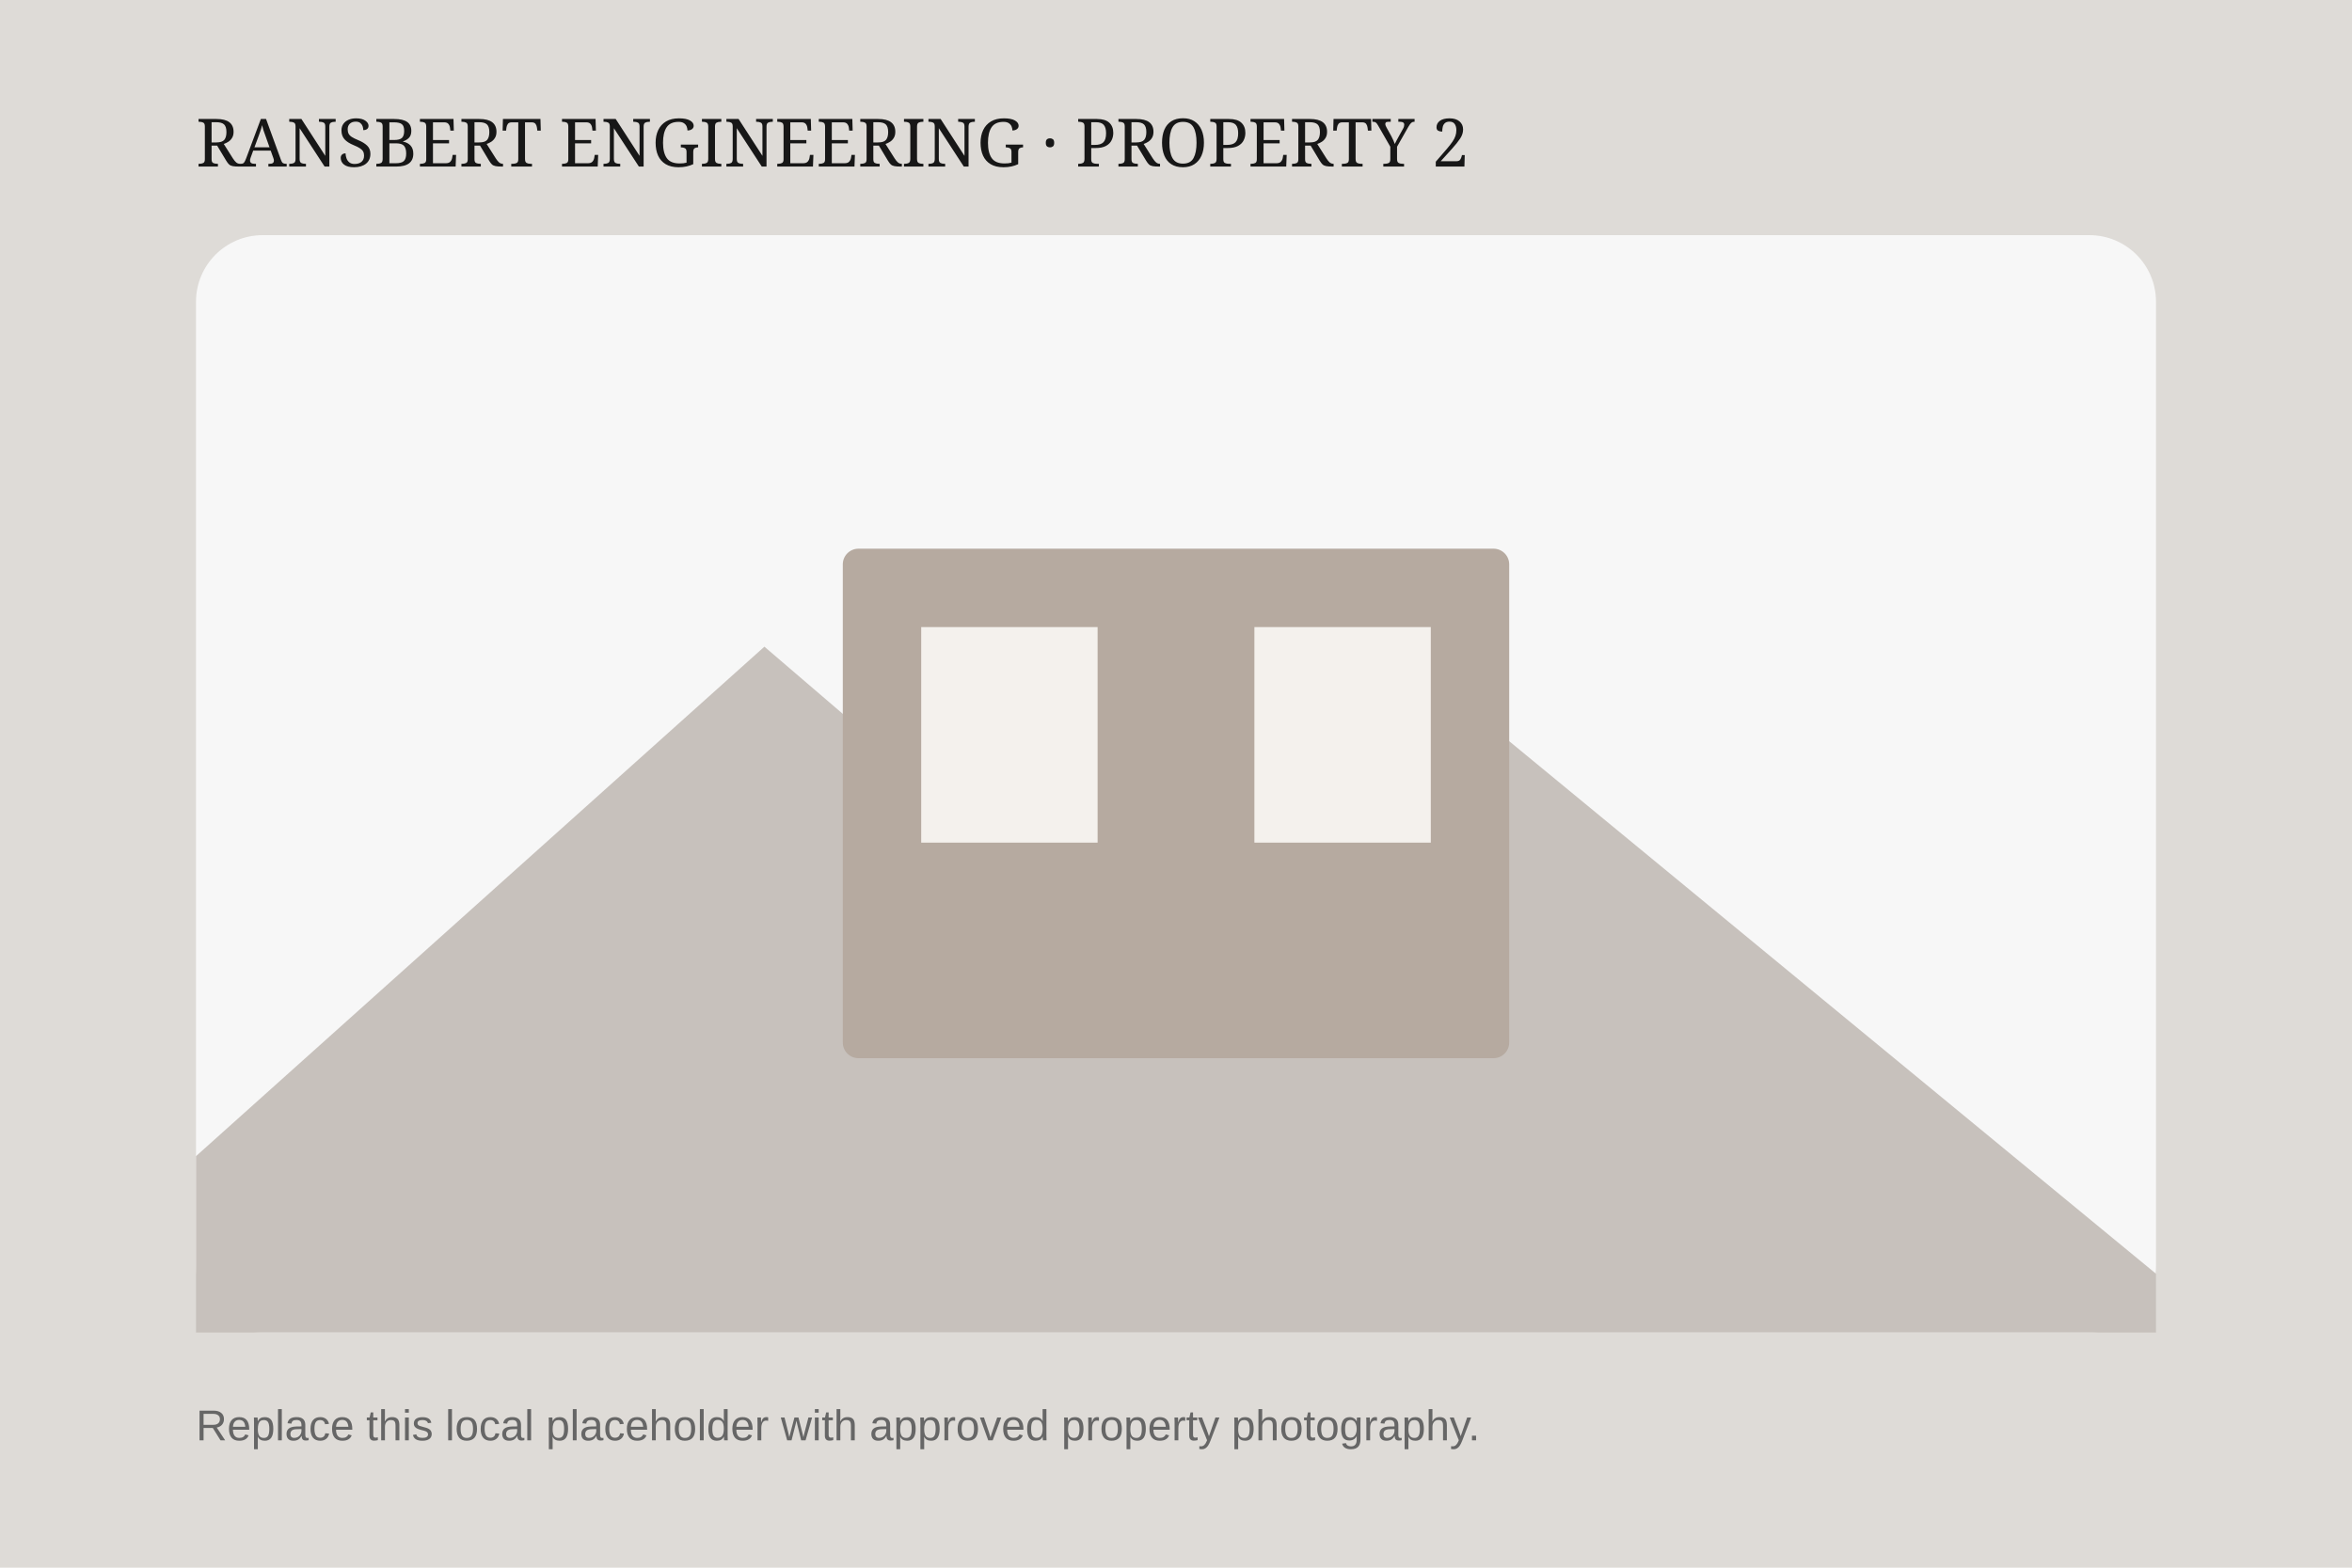
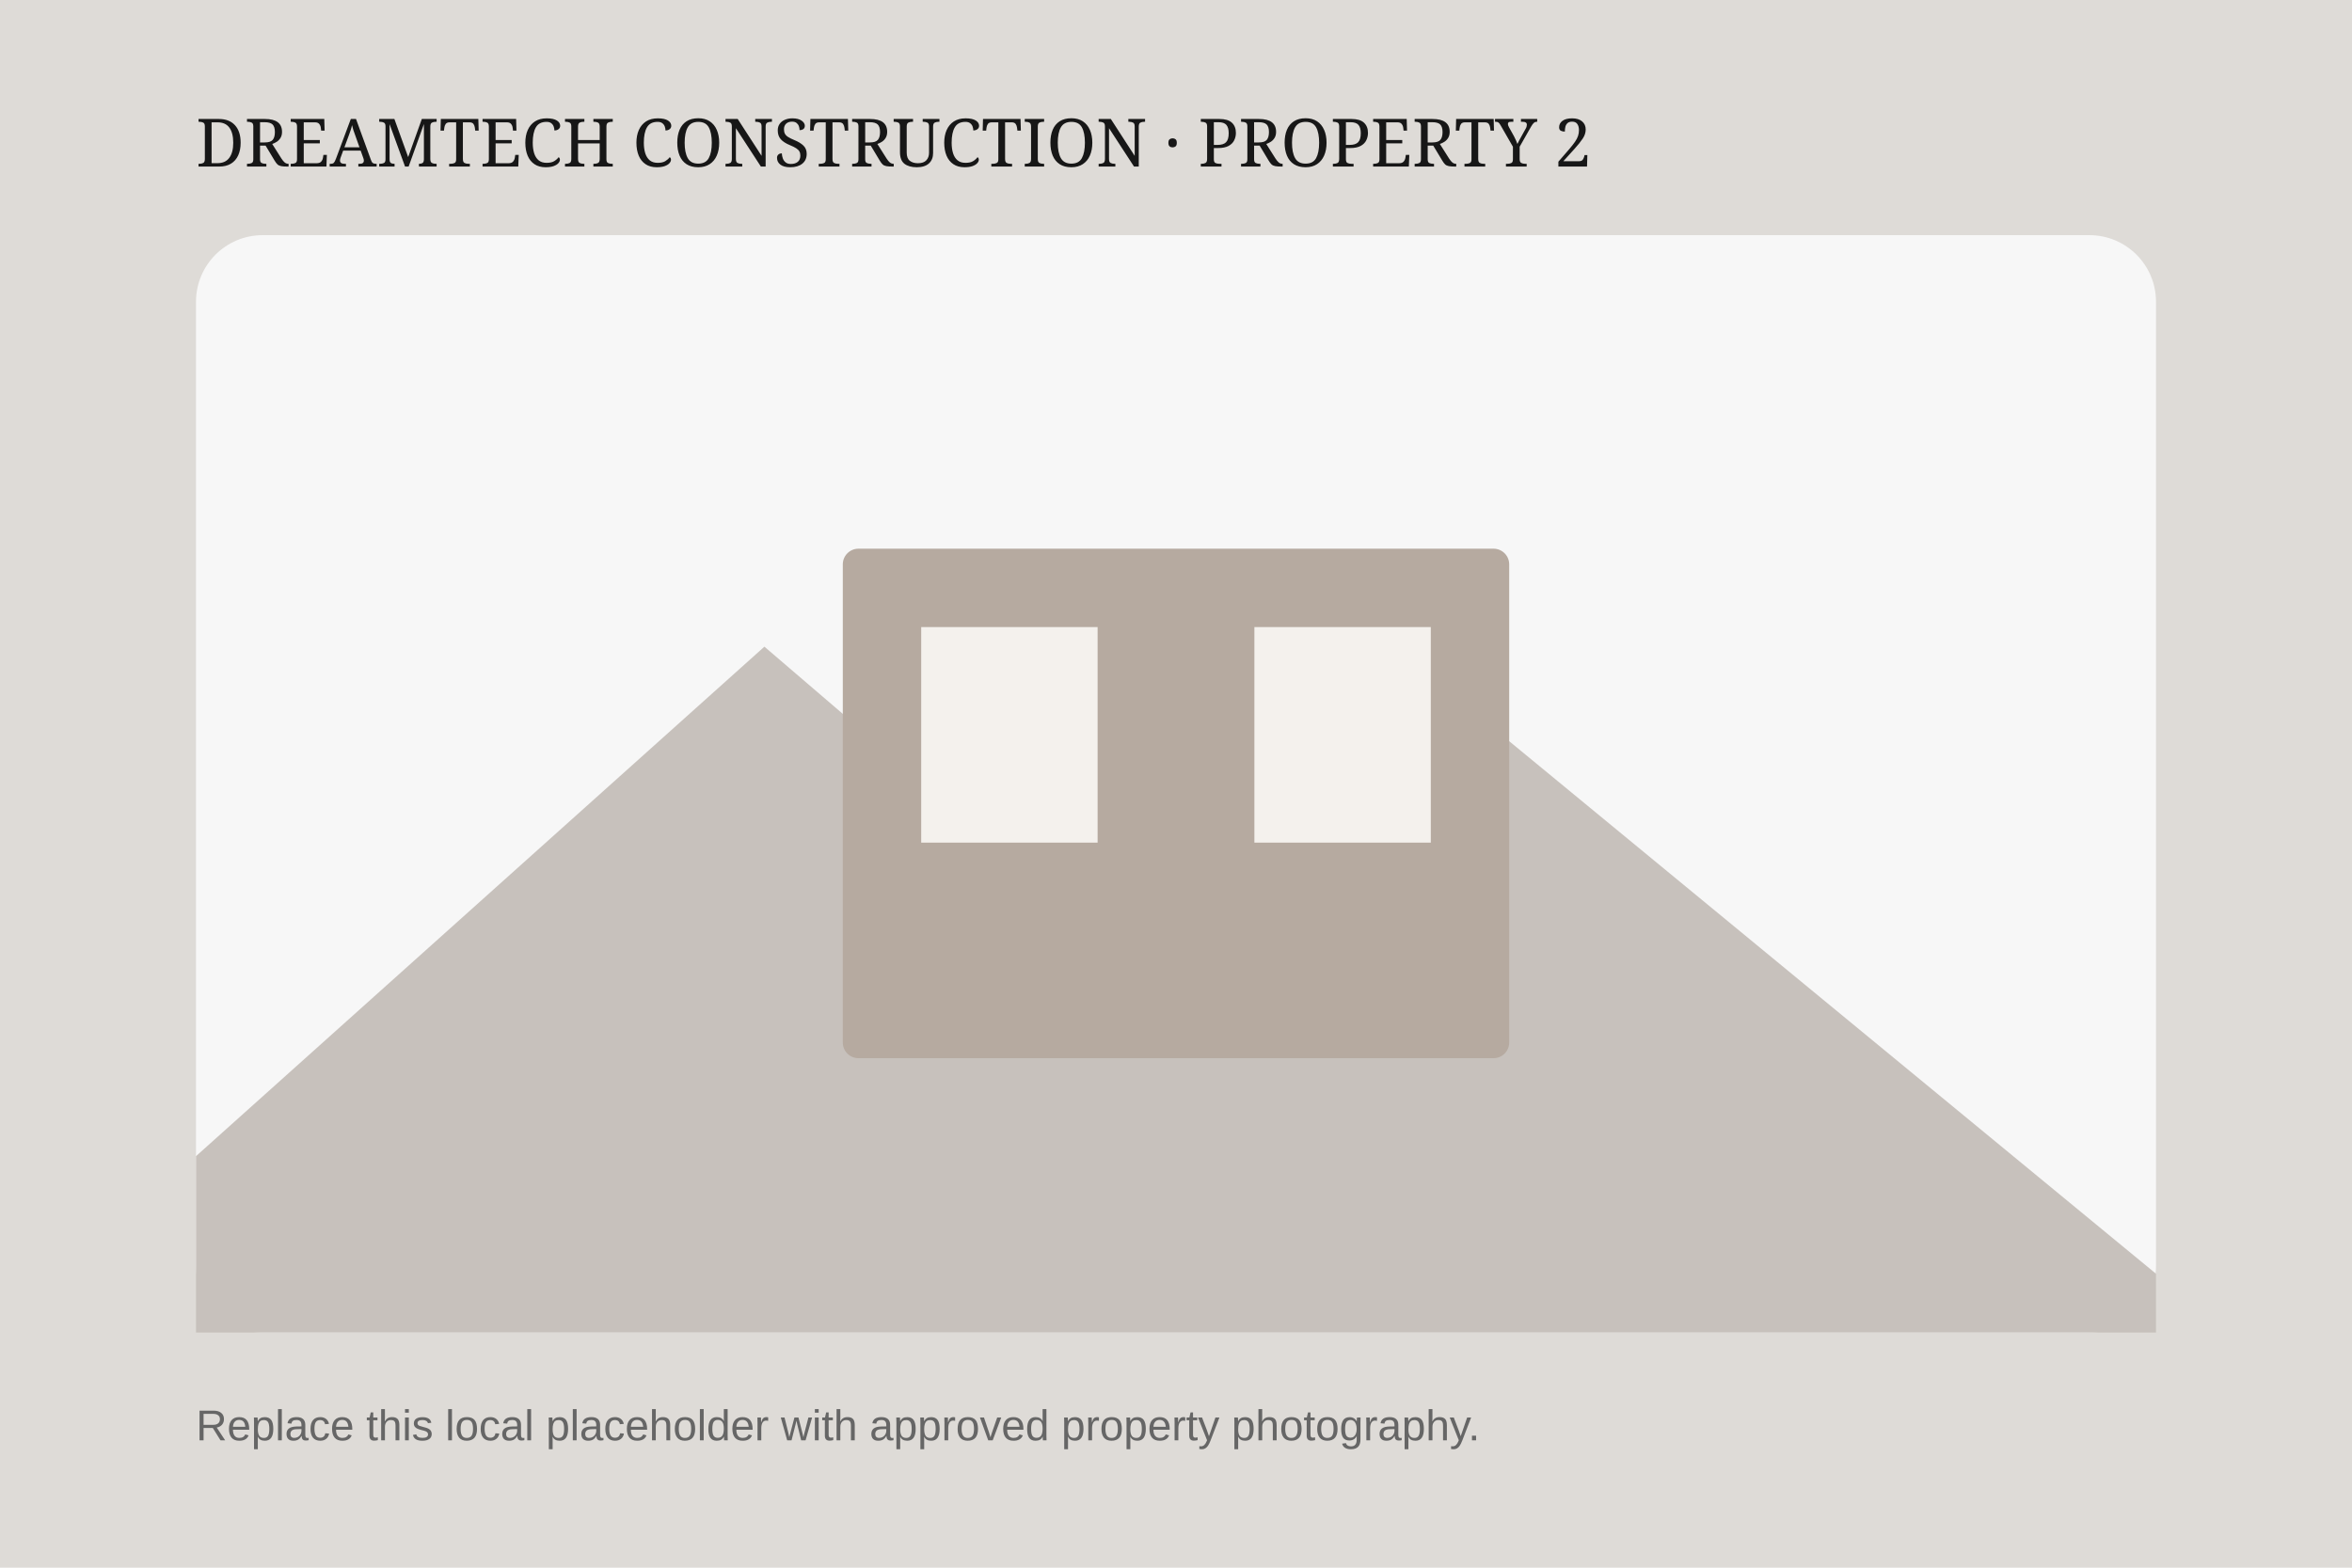
<svg xmlns="http://www.w3.org/2000/svg" viewBox="0 0 1200 800">
  <rect width="1200" height="800" fill="#dedbd7" />
  <rect x="100" y="120" width="1000" height="560" rx="34" fill="#f7f7f7" />
  <path d="M100 590 L390 330 L600 510 L760 370 L1100 650 L1100 680 L100 680Z" fill="#c7c1bc" />
  <rect x="430" y="280" width="340" height="260" rx="8" fill="#b6aaa0" />
  <rect x="470" y="320" width="90" height="110" fill="#f4f1ed" />
  <rect x="640" y="320" width="90" height="110" fill="#f4f1ed" />
-   <text x="100" y="85" font-family="Georgia,serif" font-size="34" fill="#171717">RANSBERT ENGINEERING · PROPERTY 2</text>
+   <text x="100" y="85" font-family="Georgia,serif" font-size="34" fill="#171717">DREAMTECH CONSTRUCTION · PROPERTY 2</text>
  <text x="100" y="735" font-family="Arial,sans-serif" font-size="22" fill="#666">Replace this local placeholder with approved property photography.</text>
</svg>
